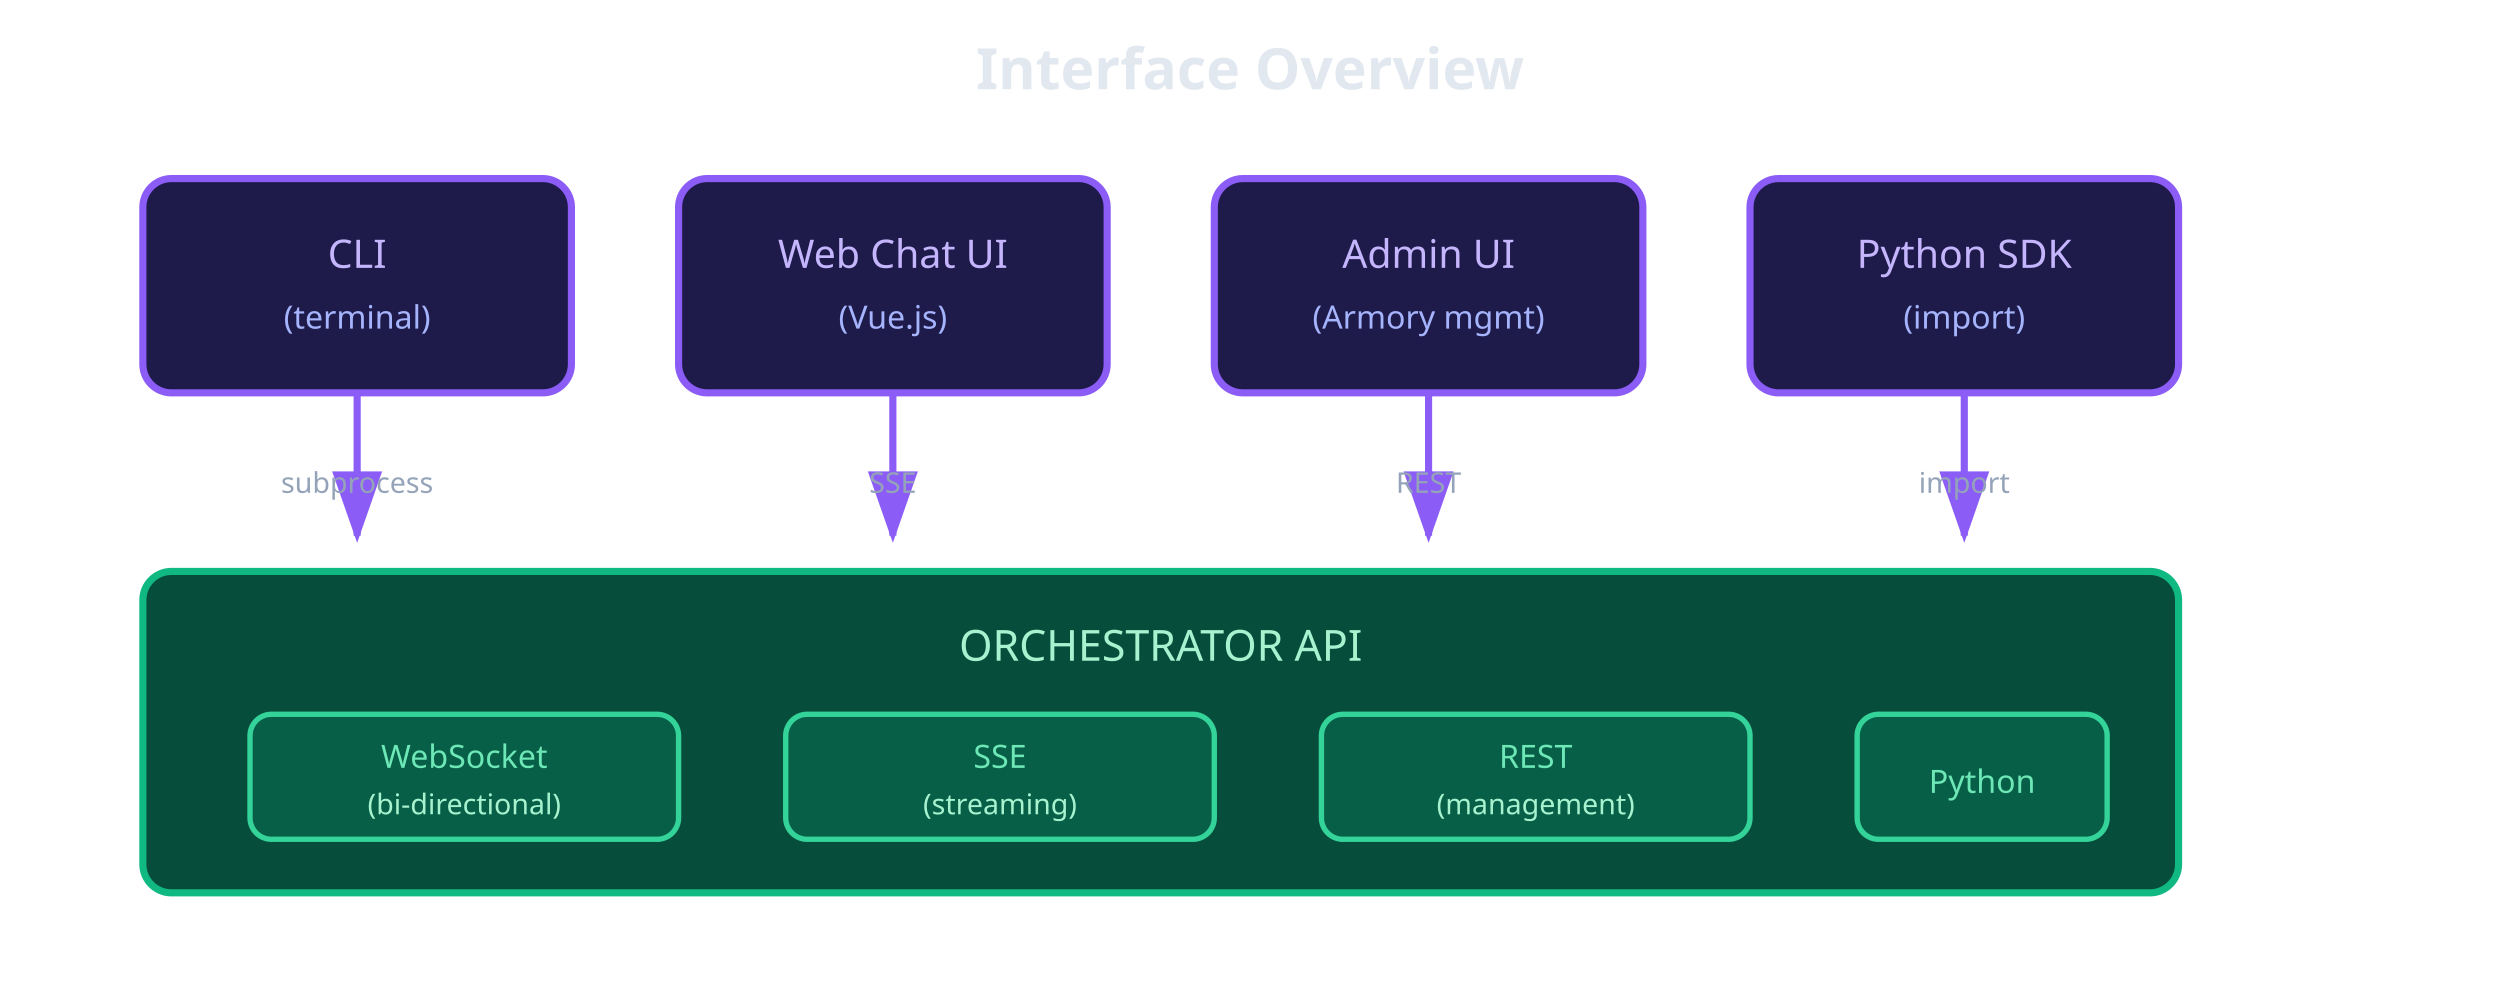
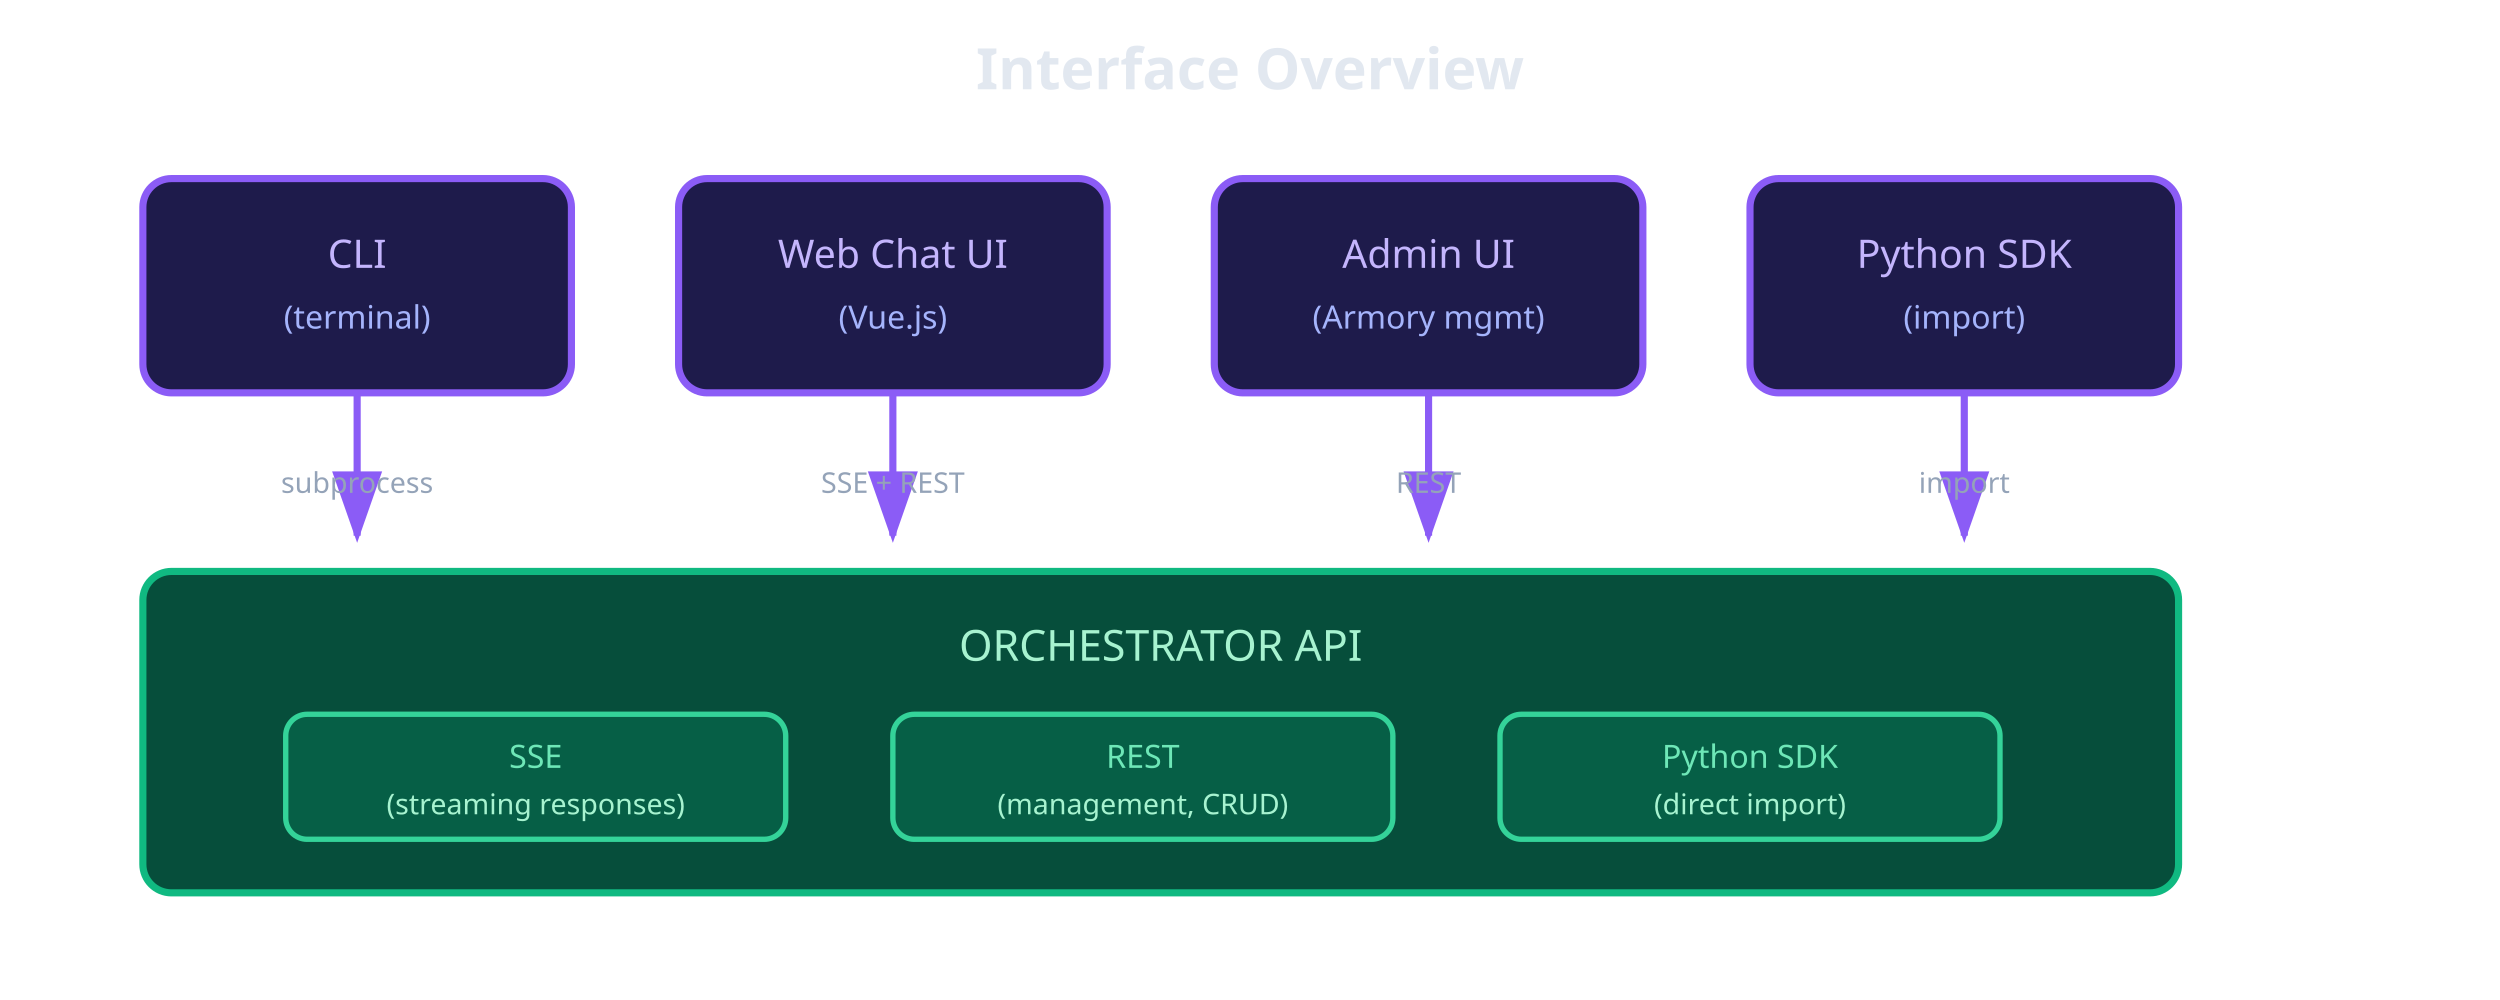
<svg xmlns="http://www.w3.org/2000/svg" viewBox="0 0 700 280">
  <defs>
    <marker id="int-arr" markerWidth="10" markerHeight="7" refX="9" refY="3.5" orient="auto">
      <polygon points="0 0, 10 3.5, 0 7" fill="#8b5cf6" />
    </marker>
  </defs>
  <rect width="700" height="280" fill="none" />
  <text x="350" y="25" text-anchor="middle" font-family="system-ui, sans-serif" font-size="16" font-weight="600" fill="#e2e8f0">Interface Overview</text>
  <rect x="40" y="50" width="120" height="60" rx="8" fill="#1e1b4b" stroke="#8b5cf6" stroke-width="2" />
  <text x="100" y="75" text-anchor="middle" font-family="system-ui, sans-serif" font-size="11" fill="#c4b5fd">CLI</text>
  <text x="100" y="92" text-anchor="middle" font-family="system-ui, sans-serif" font-size="9" fill="#a5b4fc">(terminal)</text>
  <rect x="190" y="50" width="120" height="60" rx="8" fill="#1e1b4b" stroke="#8b5cf6" stroke-width="2" />
  <text x="250" y="75" text-anchor="middle" font-family="system-ui, sans-serif" font-size="11" fill="#c4b5fd">Web Chat UI</text>
  <text x="250" y="92" text-anchor="middle" font-family="system-ui, sans-serif" font-size="9" fill="#a5b4fc">(Vue.js)</text>
  <rect x="340" y="50" width="120" height="60" rx="8" fill="#1e1b4b" stroke="#8b5cf6" stroke-width="2" />
  <text x="400" y="75" text-anchor="middle" font-family="system-ui, sans-serif" font-size="11" fill="#c4b5fd">Admin UI</text>
  <text x="400" y="92" text-anchor="middle" font-family="system-ui, sans-serif" font-size="9" fill="#a5b4fc">(Armory mgmt)</text>
  <rect x="490" y="50" width="120" height="60" rx="8" fill="#1e1b4b" stroke="#8b5cf6" stroke-width="2" />
  <text x="550" y="75" text-anchor="middle" font-family="system-ui, sans-serif" font-size="11" fill="#c4b5fd">Python SDK</text>
  <text x="550" y="92" text-anchor="middle" font-family="system-ui, sans-serif" font-size="9" fill="#a5b4fc">(import)</text>
  <line x1="100" y1="110" x2="100" y2="150" stroke="#8b5cf6" stroke-width="2" marker-end="url(#int-arr)" />
  <line x1="250" y1="110" x2="250" y2="150" stroke="#8b5cf6" stroke-width="2" marker-end="url(#int-arr)" />
  <line x1="400" y1="110" x2="400" y2="150" stroke="#8b5cf6" stroke-width="2" marker-end="url(#int-arr)" />
  <line x1="550" y1="110" x2="550" y2="150" stroke="#8b5cf6" stroke-width="2" marker-end="url(#int-arr)" />
  <text x="100" y="138" text-anchor="middle" font-family="system-ui, sans-serif" font-size="8" fill="#94a3b8">subprocess</text>
-   <text x="250" y="138" text-anchor="middle" font-family="system-ui, sans-serif" font-size="8" fill="#94a3b8">SSE</text>
+   <text x="250" y="138" text-anchor="middle" font-family="system-ui, sans-serif" font-size="8" fill="#94a3b8">SSE + REST</text>
  <text x="400" y="138" text-anchor="middle" font-family="system-ui, sans-serif" font-size="8" fill="#94a3b8">REST</text>
  <text x="550" y="138" text-anchor="middle" font-family="system-ui, sans-serif" font-size="8" fill="#94a3b8">import</text>
  <rect x="40" y="160" width="570" height="90" rx="8" fill="#064e3b" stroke="#10b981" stroke-width="2" />
  <text x="325" y="185" text-anchor="middle" font-family="system-ui, sans-serif" font-size="12" fill="#a7f3d0">ORCHESTRATOR API</text>
-   <rect x="70" y="200" width="120" height="35" rx="6" fill="#065f46" stroke="#34d399" stroke-width="1.5" />
-   <text x="130" y="215" text-anchor="middle" font-family="system-ui, sans-serif" font-size="9" fill="#6ee7b7">WebSocket</text>
-   <text x="130" y="228" text-anchor="middle" font-family="system-ui, sans-serif" font-size="8" fill="#a7f3d0">(bi-directional)</text>
-   <rect x="220" y="200" width="120" height="35" rx="6" fill="#065f46" stroke="#34d399" stroke-width="1.5" />
-   <text x="280" y="215" text-anchor="middle" font-family="system-ui, sans-serif" font-size="9" fill="#6ee7b7">SSE</text>
-   <text x="280" y="228" text-anchor="middle" font-family="system-ui, sans-serif" font-size="8" fill="#a7f3d0">(streaming)</text>
-   <rect x="370" y="200" width="120" height="35" rx="6" fill="#065f46" stroke="#34d399" stroke-width="1.5" />
-   <text x="430" y="215" text-anchor="middle" font-family="system-ui, sans-serif" font-size="9" fill="#6ee7b7">REST</text>
-   <text x="430" y="228" text-anchor="middle" font-family="system-ui, sans-serif" font-size="8" fill="#a7f3d0">(management)</text>
-   <rect x="520" y="200" width="70" height="35" rx="6" fill="#065f46" stroke="#34d399" stroke-width="1.5" />
-   <text x="555" y="222" text-anchor="middle" font-family="system-ui, sans-serif" font-size="9" fill="#6ee7b7">Python</text>
+   <rect x="80" y="200" width="140" height="35" rx="6" fill="#065f46" stroke="#34d399" stroke-width="1.5" />
+   <text x="150" y="215" text-anchor="middle" font-family="system-ui, sans-serif" font-size="9" fill="#6ee7b7">SSE</text>
+   <text x="150" y="228" text-anchor="middle" font-family="system-ui, sans-serif" font-size="8" fill="#a7f3d0">(streaming responses)</text>
+   <rect x="250" y="200" width="140" height="35" rx="6" fill="#065f46" stroke="#34d399" stroke-width="1.5" />
+   <text x="320" y="215" text-anchor="middle" font-family="system-ui, sans-serif" font-size="9" fill="#6ee7b7">REST</text>
+   <text x="320" y="228" text-anchor="middle" font-family="system-ui, sans-serif" font-size="8" fill="#a7f3d0">(management, CRUD)</text>
+   <rect x="420" y="200" width="140" height="35" rx="6" fill="#065f46" stroke="#34d399" stroke-width="1.5" />
+   <text x="490" y="215" text-anchor="middle" font-family="system-ui, sans-serif" font-size="9" fill="#6ee7b7">Python SDK</text>
+   <text x="490" y="228" text-anchor="middle" font-family="system-ui, sans-serif" font-size="8" fill="#a7f3d0">(direct import)</text>
</svg>
